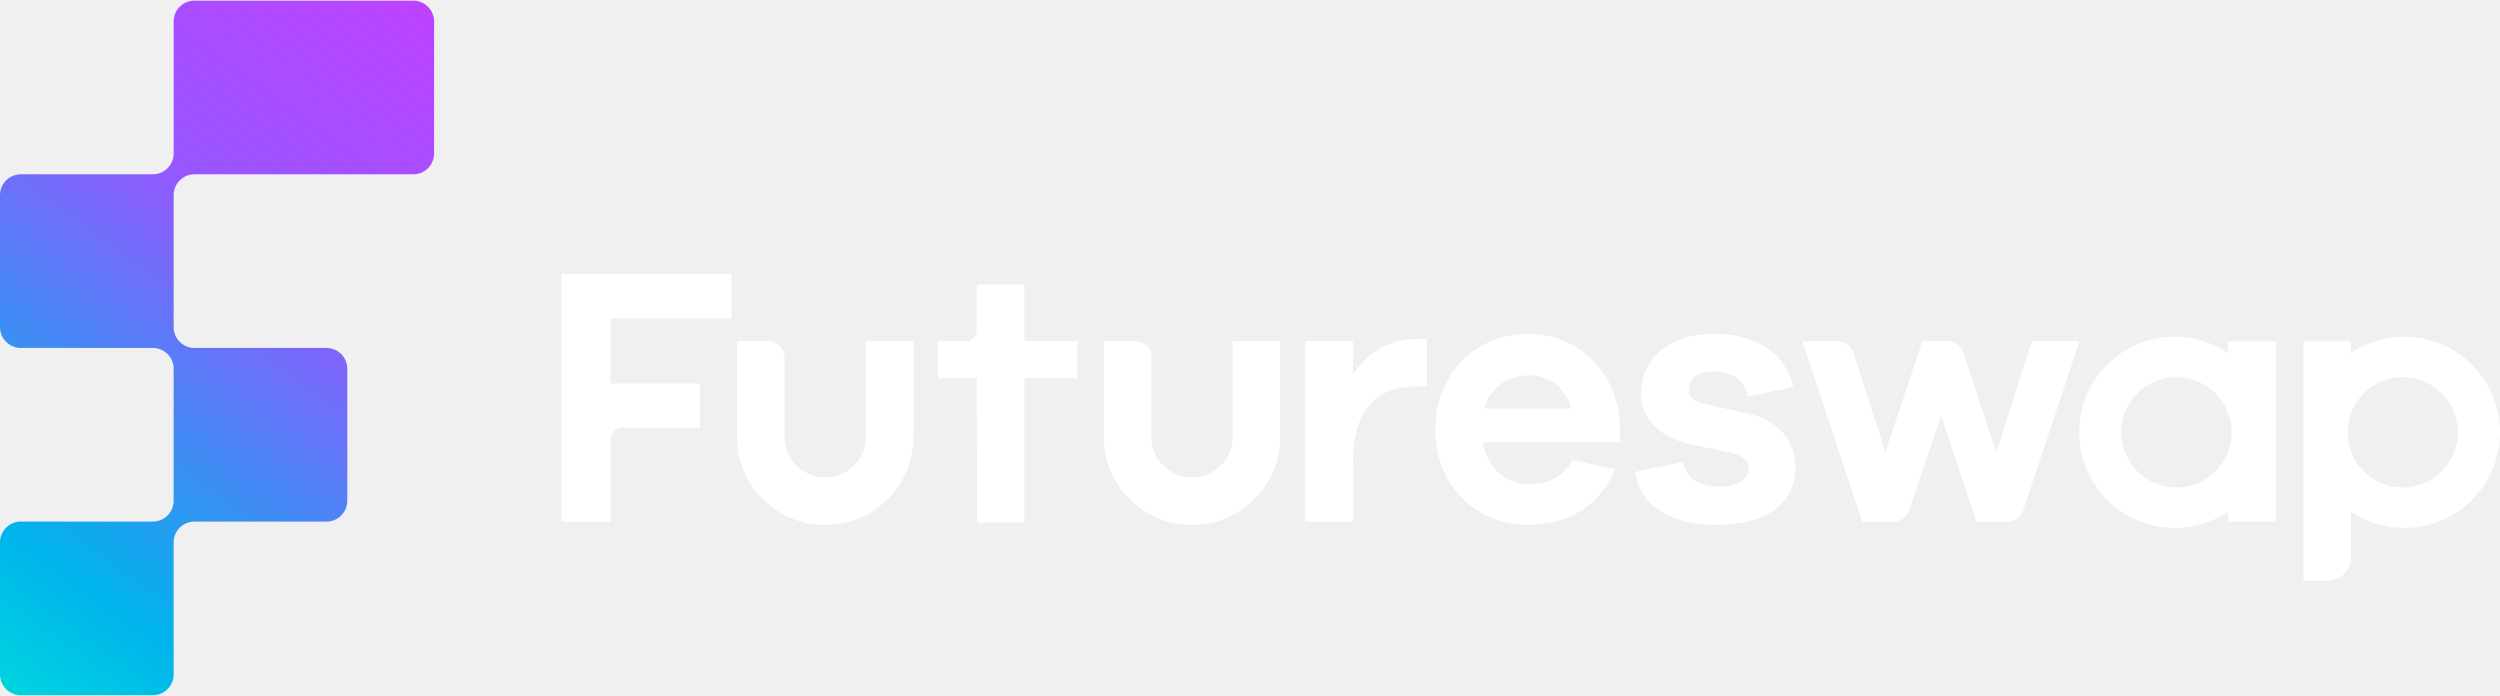
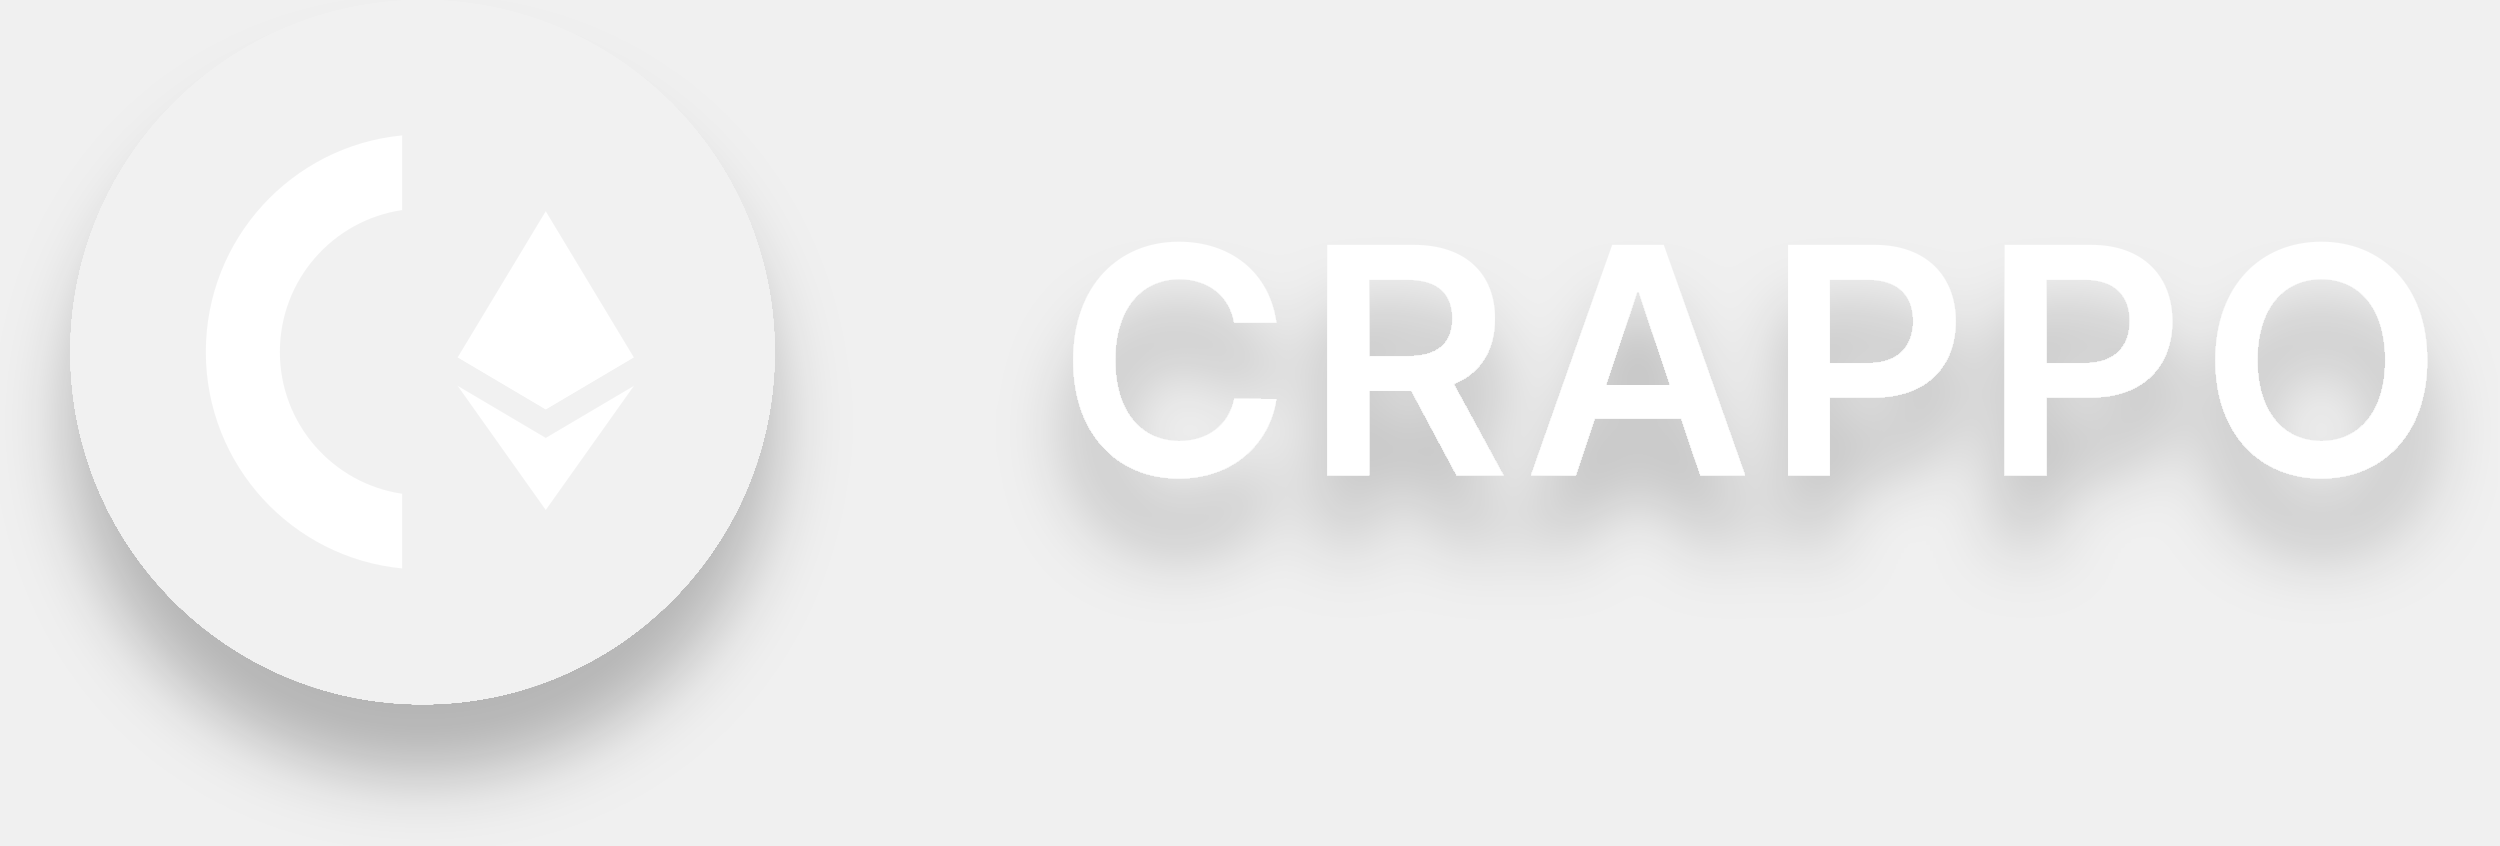
- <svg xmlns="http://www.w3.org/2000/svg" fill="none" height="59" viewBox="0 0 212 59" width="212">
-   <linearGradient id="a" gradientUnits="userSpaceOnUse" x1="-14.275" x2="48.072" y1="72.764" y2="-12.921">
-     <stop offset=".055" stop-color="#00fed0" />
-     <stop offset=".298" stop-color="#00b3ec" />
-     <stop offset=".611" stop-color="#9756ff" />
-     <stop offset=".992" stop-color="#d834ff" />
-   </linearGradient>
-   <path d="m14.725 13.013c0 .976-.791 1.767-1.767 1.767h-11.191c-.976 0-1.767.791-1.767 1.767v11.191c0 .976.791 1.767 1.767 1.767h11.191c.976 0 1.767.791 1.767 1.767v11.191c0 .976-.791 1.767-1.767 1.767h-11.191c-.976 0-1.767.791-1.767 1.767v11.191c0 .976.791 1.767 1.767 1.767h11.191c.976 0 1.767-.791 1.767-1.767v-11.191c0-.976.791-1.767 1.767-1.767h11.191c.976 0 1.767-.791 1.767-1.767v-11.191c0-.976-.791-1.767-1.767-1.767h-11.191c-.976 0-1.767-.791-1.767-1.767v-11.191c0-.976.791-1.767 1.767-1.767h18.553c.976 0 1.767-.791 1.767-1.767v-11.191c0-.976-.791-1.767-1.767-1.767h-18.553c-.976 0-1.767.791-1.767 1.767z" fill="url(#a)" />
-   <g fill="#fff">
-     <path d="m51.769 27.011h10.269v-3.769h-14.436v21.01h4.167v-7.006c0-.53.43-.961.961-.961l6.631-0v-3.769h-7.592z" />
-     <path d="m82.852 44.293h4.022l.001-12.222h4.493l-.001-3.142h-4.493l.001-4.794h-4.045l-.001 3.833c0 .531-.43.961-.961.961h-2.318l.001 3.142h3.279z" />
-     <path d="m120.209 28.745c-2.482 0-4.259 1.226-5.485 3.003v-2.818h-4.044v15.32h4.044v-4.933c0-4.259 1.716-6.557 5.455-6.557h.827v-4.014z" />
-     <path clip-rule="evenodd" d="m137.371 36.116c-.153-4.657-3.676-7.814-7.752-7.814-4.381 0-7.905 3.309-7.905 8.12s3.524 8.089 7.844 8.089c3.34 0 6.067-1.532 7.415-4.719l-3.609-.776c-.088.163-.422.686-.865 1.086-.952.859-2.034.947-2.941.947-1.869 0-3.432-1.348-3.83-3.554h11.643zm-7.752-4.29c1.624 0 3.095.858 3.616 2.819h-7.385c.491-1.9 2.237-2.819 3.769-2.819z" fill-rule="evenodd" />
-     <path d="m138.674 40.007c.398 3.187 3.493 4.504 6.863 4.504 3.984 0 6.711-1.579 6.711-4.95 0-2.053-1.318-3.905-4.014-4.488l-3.646-.797c-1.196-.276-1.379-.797-1.379-1.287 0-.705.459-1.501 2.083-1.501 1.685 0 2.758.889 2.911 2.114l3.861-.766c-.521-2.666-3.034-4.535-6.649-4.535-3.861 0-6.251 2.114-6.251 5.056 0 2.206 1.563 3.769 4.32 4.351l3.126.643c1.317.276 1.685.827 1.685 1.379 0 .858-.889 1.532-2.39 1.532-1.593 0-2.941-.521-3.156-2.083z" />
-     <path d="m176.339 28.929c-1.278 0-4.038 0-4.038 0l-3.01 9.437-2.798-8.449c-.195-.59-.747-.988-1.368-.988h-2.109l-3.132 9.407-2.711-8.408c-.192-.595-.746-.999-1.371-.999h-2.965l5.086 15.32h2.612c.617 0 1.167-.394 1.364-.979.603-1.784 1.203-3.568 1.804-5.353.3-.892.6-1.785.9-2.677l3.003 9.008h2.607c.619 0 1.169-.396 1.366-.983 1.062-3.173 2.113-6.35 3.165-9.526l.002-.005c.53-1.602 1.061-3.205 1.593-4.806z" />
-     <path d="m62.493 28.929v8.108c0 4.135 3.352 7.486 7.486 7.486s7.486-3.352 7.486-7.486v-8.108h-4.035v8.108c0 1.906-1.545 3.451-3.451 3.451-1.906 0-3.451-1.545-3.451-3.451v-6.667c0-.796-.645-1.441-1.441-1.441z" />
-     <path d="m93.594 37.038v-8.108h2.594c.796 0 1.441.491 1.441 1.287v6.822c0 1.906 1.545 3.451 3.452 3.451 1.906 0 3.451-1.545 3.451-3.451v-8.108h4.035v8.108c0 4.135-3.352 7.486-7.486 7.486-4.135 0-7.487-3.352-7.487-7.486z" />
-     <path clip-rule="evenodd" d="m188.939 43.389c-1.292.87-2.848 1.377-4.523 1.377-4.477 0-8.107-3.63-8.107-8.107s3.63-8.108 8.107-8.108c1.675 0 3.231.508 4.523 1.378v-.981h4.041v15.281h-4.041zm-4.379-2.052c2.584 0 4.678-2.095 4.678-4.678 0-2.584-2.094-4.678-4.678-4.678-2.583 0-4.678 2.094-4.678 4.678 0 2.583 2.095 4.678 4.678 4.678z" fill-rule="evenodd" />
-     <path clip-rule="evenodd" d="m199.37 29.931v-.982h-4.041v20.312h2.033c1.109 0 2.008-.899 2.008-2.007v-3.862c1.292.87 2.848 1.377 4.522 1.377 4.478 0 8.108-3.63 8.108-8.107s-3.63-8.108-8.108-8.108c-1.674 0-3.23.508-4.522 1.378zm4.378 11.408c-2.583 0-4.678-2.095-4.678-4.678 0-2.584 2.095-4.678 4.678-4.678 2.584 0 4.678 2.094 4.678 4.678 0 2.583-2.094 4.678-4.678 4.678z" fill-rule="evenodd" />
+ <svg xmlns="http://www.w3.org/2000/svg" width="142" height="48" viewBox="0 0 142 48" fill="none">
+   <g filter="url(#filter0_d_1_723)">
+     <path d="M24 40C35.046 40 44 31.046 44 20C44 8.954 35.046 0 24 0C12.954 0 4 8.954 4 20C4 31.046 12.954 40 24 40Z" fill="white" fill-opacity="0.1" />
+     <path d="M22.842 28.046C18.912 27.471 15.896 24.083 15.896 19.989C15.896 15.895 18.912 12.508 22.842 11.932V7.692C16.585 8.291 11.692 13.568 11.692 19.989C11.692 26.41 16.585 31.687 22.842 32.286V28.046Z" fill="white" />
+     <path d="M30.998 12L30.889 12.371V23.139L30.998 23.248L35.997 20.294L30.998 12Z" fill="white" />
+     <path d="M30.998 12L26 20.294L30.998 23.248V18.022V12Z" fill="white" />
+     <path d="M30.999 24.874L30.937 24.949V28.785L30.999 28.965L36 21.921L30.999 24.874Z" fill="white" />
+     <path d="M30.998 28.965V24.874L26 21.921L30.998 28.965Z" fill="white" />
+     <path d="M30.998 23.248L35.997 20.294L30.998 18.022V23.248Z" fill="white" />
+     <path d="M26 20.294L30.998 23.248V18.022L26 20.294Z" fill="white" />
+     <path d="M72.496 18.326C72.094 15.418 69.856 13.73 66.954 13.73C63.535 13.73 60.959 16.223 60.959 20.454C60.959 24.68 63.503 27.179 66.954 27.179C70.067 27.179 72.132 25.166 72.496 22.666L70.106 22.653C69.805 24.188 68.553 25.05 66.987 25.05C64.864 25.05 63.343 23.459 63.343 20.454C63.343 17.501 64.852 15.859 66.993 15.859C68.585 15.859 69.831 16.76 70.106 18.326H72.496ZM75.388 27H77.76V22.206H80.176L82.745 27H85.392L82.56 21.81C84.1 21.19 84.912 19.873 84.912 18.096C84.912 15.597 83.302 13.909 80.297 13.909H75.388V27ZM77.76 20.237V15.891H79.933C81.704 15.891 82.496 16.702 82.496 18.096C82.496 19.489 81.704 20.237 79.946 20.237H77.76ZM89.496 27L90.576 23.772H95.498L96.585 27H99.116L94.501 13.909H91.574L86.965 27H89.496ZM91.216 21.867L92.986 16.594H93.089L94.859 21.867H91.216ZM101.561 27H103.932V22.577H106.438C109.461 22.577 111.085 20.761 111.085 18.243C111.085 15.744 109.48 13.909 106.47 13.909H101.561V27ZM103.932 20.627V15.891H106.105C107.882 15.891 108.669 16.849 108.669 18.243C108.669 19.636 107.882 20.627 106.118 20.627H103.932ZM113.865 27H116.236V22.577H118.742C121.765 22.577 123.389 20.761 123.389 18.243C123.389 15.744 121.784 13.909 118.774 13.909H113.865V27ZM116.236 20.627V15.891H118.409C120.186 15.891 120.973 16.849 120.973 18.243C120.973 19.636 120.186 20.627 118.422 20.627H116.236ZM137.866 20.454C137.866 16.223 135.284 13.73 131.851 13.73C128.412 13.73 125.836 16.223 125.836 20.454C125.836 24.68 128.412 27.179 131.851 27.179C135.284 27.179 137.866 24.686 137.866 20.454ZM135.482 20.454C135.482 23.433 133.986 25.05 131.851 25.05C129.723 25.05 128.22 23.433 128.22 20.454C128.22 17.476 129.723 15.859 131.851 15.859C133.986 15.859 135.482 17.476 135.482 20.454Z" fill="white" />
  </g>
+   <defs>
+     <filter id="filter0_d_1_723" x="-6.10352e-05" y="0" width="141.866" height="48" filterUnits="userSpaceOnUse" color-interpolation-filters="sRGB">
+       <feFlood flood-opacity="0" result="BackgroundImageFix" />
+       <feColorMatrix in="SourceAlpha" type="matrix" values="0 0 0 0 0 0 0 0 0 0 0 0 0 0 0 0 0 0 127 0" result="hardAlpha" />
+       <feOffset dy="4" />
+       <feGaussianBlur stdDeviation="2" />
+       <feComposite in2="hardAlpha" operator="out" />
+       <feColorMatrix type="matrix" values="0 0 0 0 0 0 0 0 0 0 0 0 0 0 0 0 0 0 0.25 0" />
+       <feBlend mode="normal" in2="BackgroundImageFix" result="effect1_dropShadow_1_723" />
+       <feBlend mode="normal" in="SourceGraphic" in2="effect1_dropShadow_1_723" result="shape" />
+     </filter>
+   </defs>
</svg>
